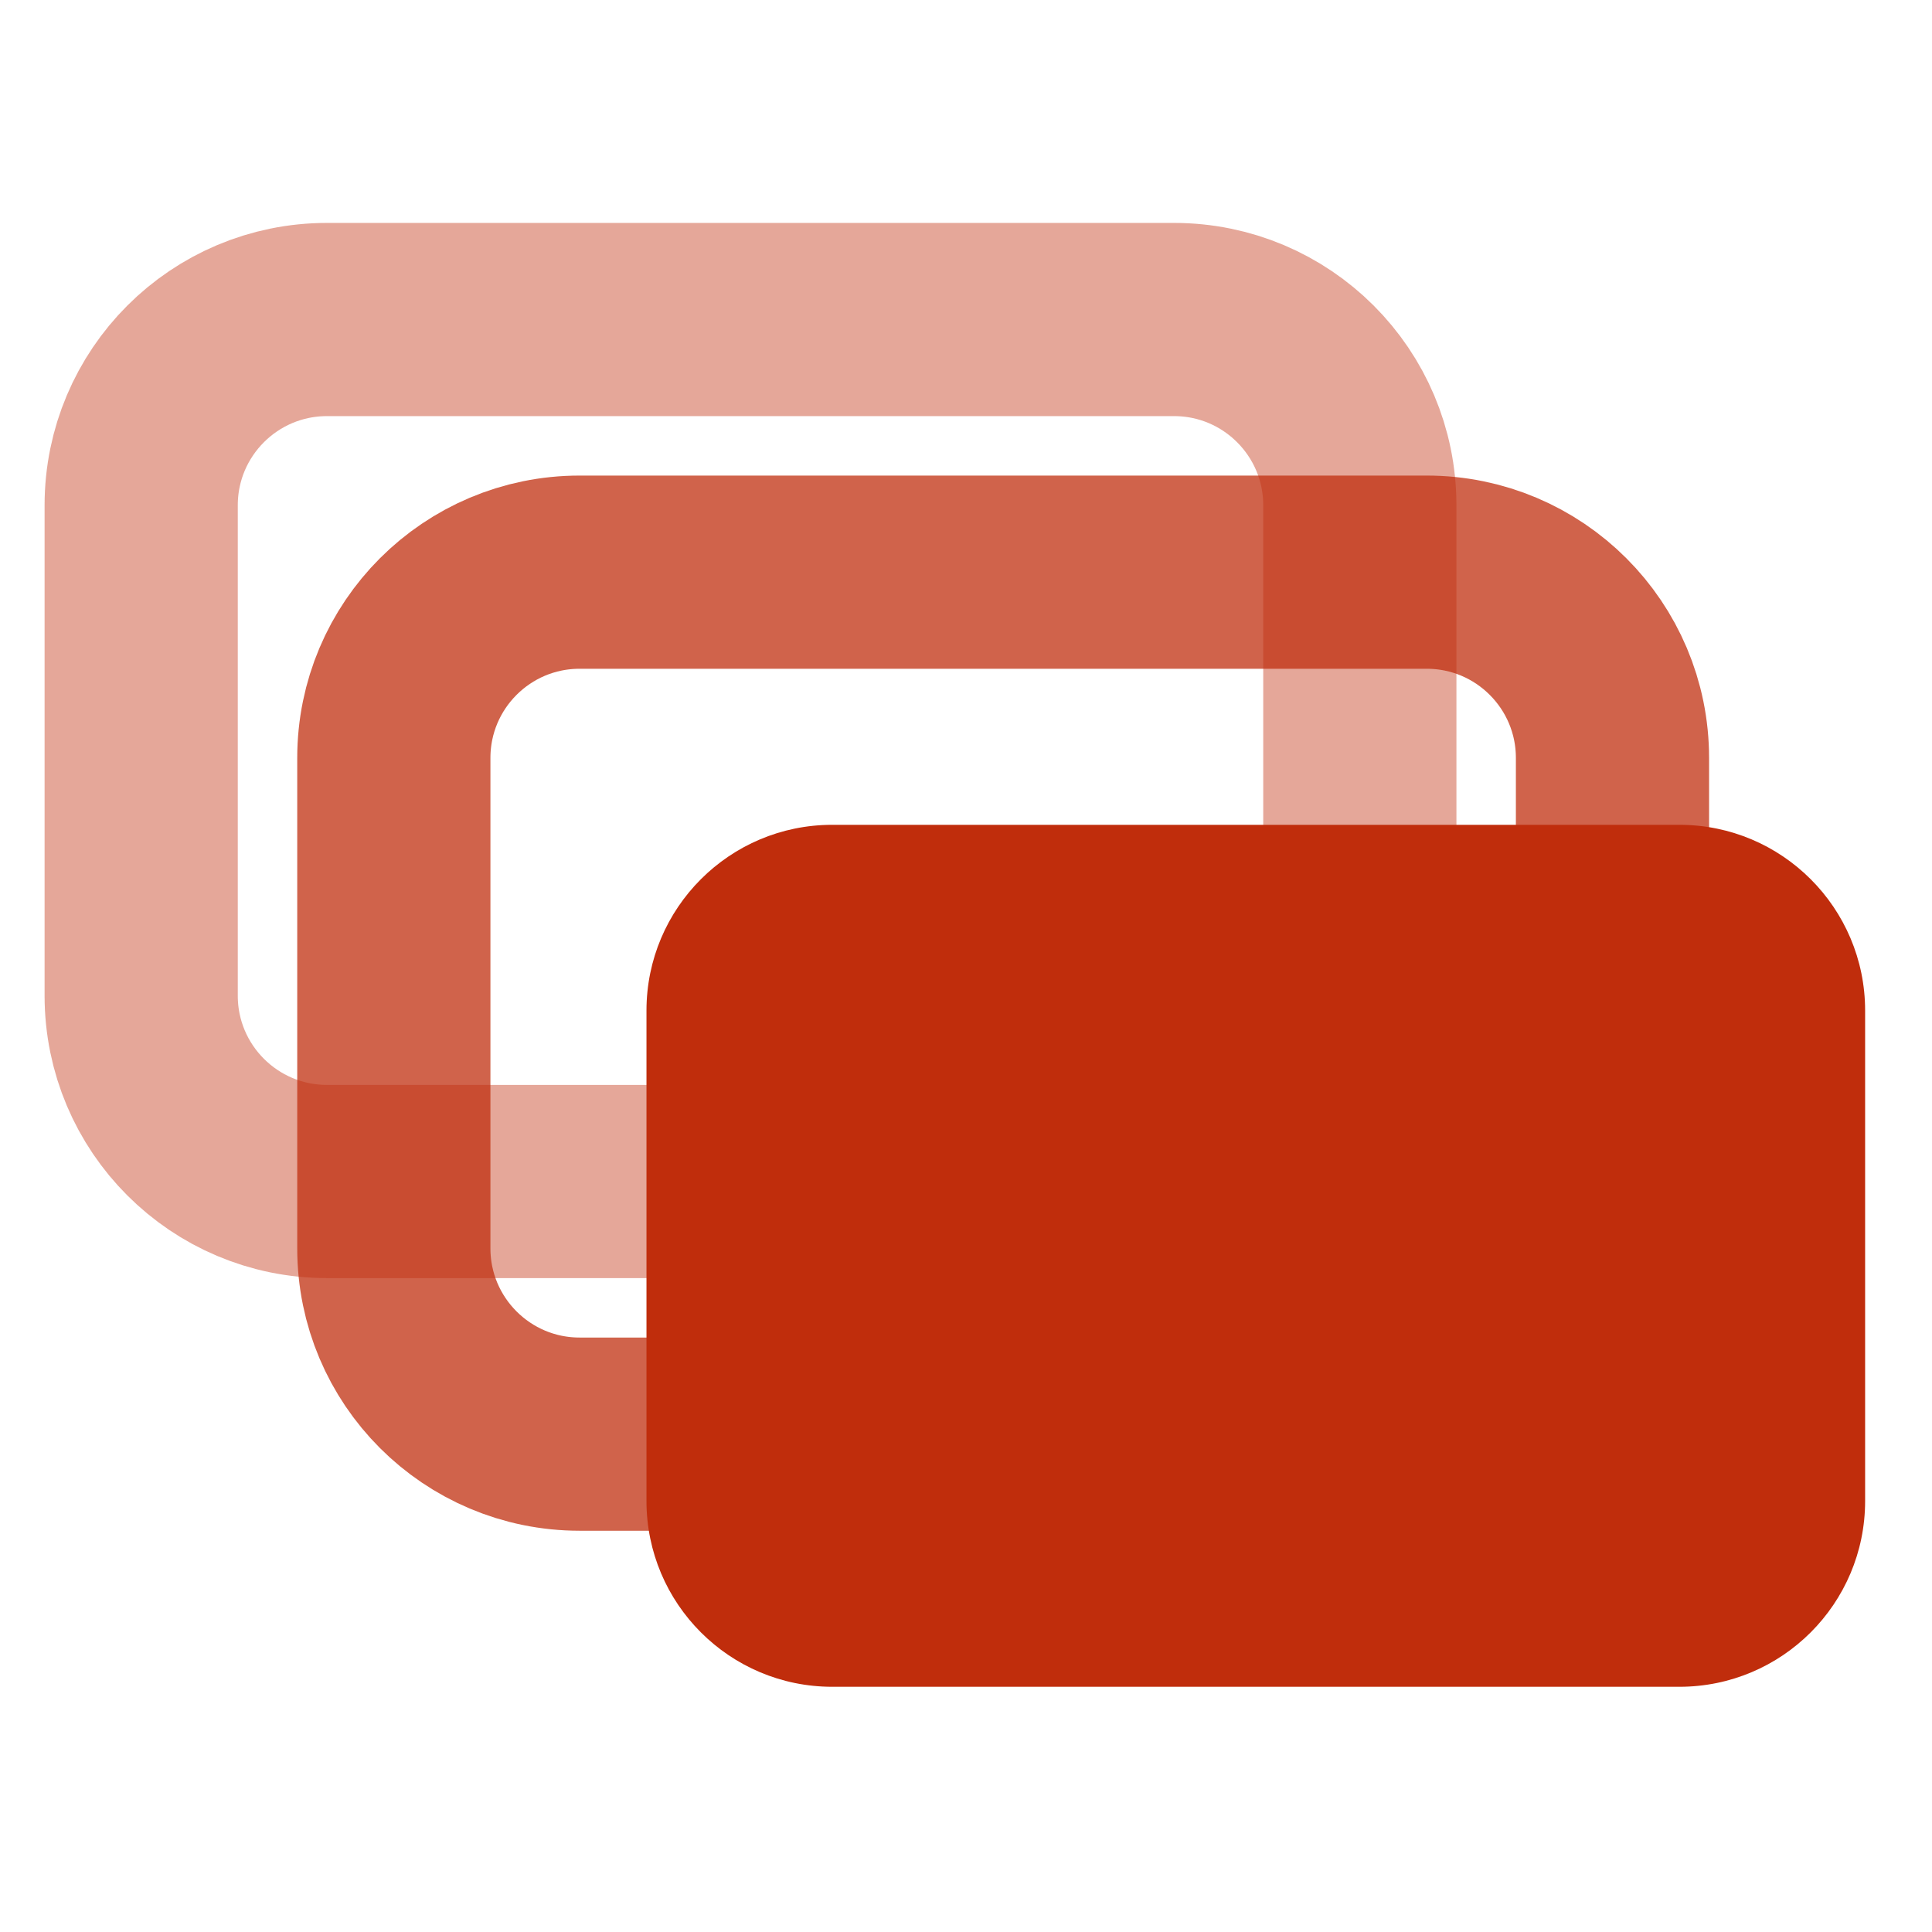
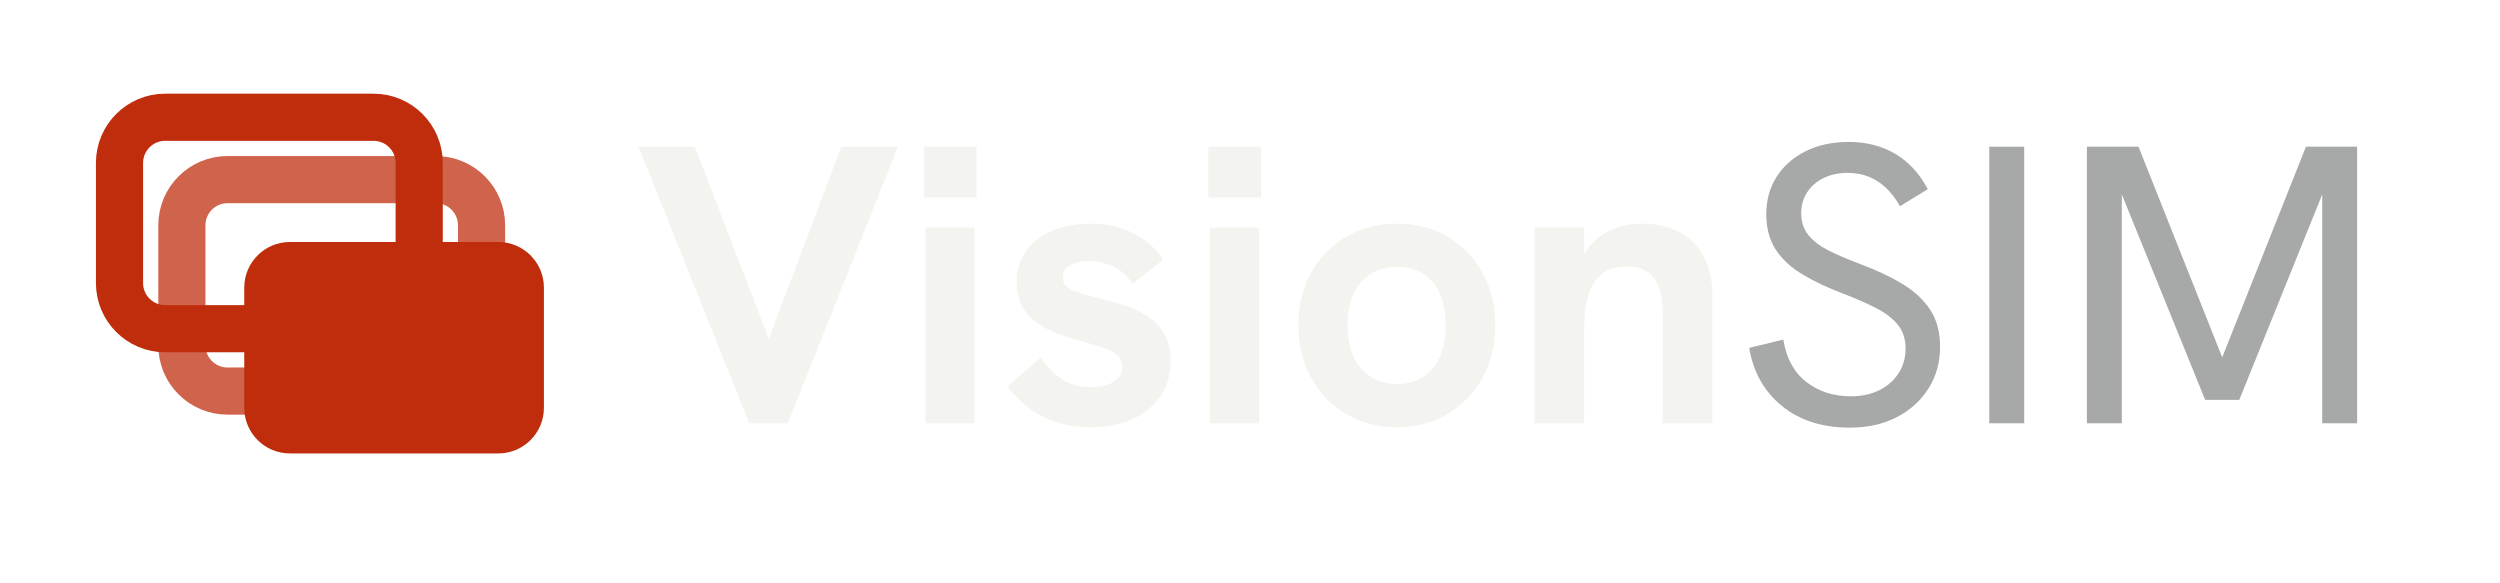
- <svg xmlns="http://www.w3.org/2000/svg" viewBox="0 0 26 26" width="64" height="64" role="img" aria-label="VisionSIM">
-   <g fill="none" stroke="#c02d0c" stroke-width="2.6">
-     <rect x="1.9" y="4.3" width="16.4" height="11.6" rx="2.5" opacity=".42" />
-     <rect x="5.3" y="7.7" width="16.4" height="11.6" rx="2.5" opacity=".74" />
+ <svg xmlns="http://www.w3.org/2000/svg" viewBox="0 0 189 44" width="189" height="44" role="img" aria-label="VisionSIM">
+   <g transform="translate(8 3) scale(1.15)">
+     <g fill="none" stroke="#c02d0c" stroke-width="3.1">
+       <rect x="0.9" y="5.1" width="19.7" height="13.9" rx="3" />
+       <rect x="5" y="9.2" width="19.7" height="13.9" rx="3" opacity=".74" />
+     </g>
+     <rect x="9.1" y="13.3" width="19.7" height="13.9" rx="3" fill="#c02d0c" />
  </g>
-   <rect x="8.7" y="11.1" width="16.4" height="11.6" rx="2.5" fill="#c02d0c" />
+   <g transform="translate(48.0 32)">
+     <g fill="#f3f3f0">
+       <path transform="translate(0.00 0) scale(0.03 -0.03)" d="M288 0 9 697H151L358 159H317L520 697H663L385 0Z" />
+       <path transform="translate(20.16 0) scale(0.03 -0.03)" d="M60 0V493H184V0ZM56 569V697H189V569Z" />
+       <path transform="translate(27.51 0) scale(0.03 -0.03)" d="M232 -10Q177 -10 136.0 6.0Q95 22 66.5 46.0Q38 70 21 92L106 166Q123 138 154.5 114.5Q186 91 233 91Q270 91 290.5 105.5Q311 120 311 142Q311 160 298.0 171.5Q285 183 263.0 190.5Q241 198 214 205Q186 213 156.0 223.0Q126 233 101.0 249.5Q76 266 60.5 292.0Q45 318 45 357Q45 422 96.0 462.5Q147 503 231 503Q290 503 338.0 479.5Q386 456 414 412L337 351Q319 380 289.5 394.5Q260 409 227 409Q198 409 179.5 398.0Q161 387 161 368Q161 355 169.5 346.0Q178 337 197.5 330.5Q217 324 249 316Q279 309 311.0 299.0Q343 289 371.0 272.0Q399 255 416.0 227.0Q433 199 433 156Q433 107 408.0 69.5Q383 32 338.0 11.0Q293 -10 232 -10Z" />
+       <path transform="translate(41.67 0) scale(0.03 -0.03)" d="M60 0V493H184V0ZM56 569V697H189V569Z" />
+       <path transform="translate(49.02 0) scale(0.03 -0.03)" d="M287 -10Q215 -10 159.0 23.0Q103 56 70.5 114.5Q38 173 38 247Q38 322 70.0 379.5Q102 437 158.5 470.0Q215 503 287 503Q358 503 414.0 470.0Q470 437 502.0 379.5Q534 322 534 247Q534 173 502.0 115.0Q470 57 414.0 23.5Q358 -10 287 -10ZM287 99Q325 99 352.5 117.0Q380 135 394.5 168.0Q409 201 409 247Q409 294 394.5 326.5Q380 359 352.5 376.5Q325 394 287 394Q248 394 220.0 376.5Q192 359 177.0 326.5Q162 294 162 247Q162 201 177.0 168.0Q192 135 220.0 117.0Q248 99 287 99Z" />
+       <path transform="translate(66.18 0) scale(0.03 -0.03)" d="M61 0V493H186V381L166 379Q179 424 204.0 451.0Q229 478 262.0 490.5Q295 503 330 503Q414 503 461.5 455.5Q509 408 509 322V0H384V276Q384 338 362.0 366.5Q340 395 293 395Q257 395 233.5 378.5Q210 362 198.0 327.0Q186 292 186 236V0Z" />
+     </g>
+     <g fill="#a6a9a7" transform="translate(83.10 0)">
+       <path transform="translate(0.00 0) scale(0.03 -0.03)" d="M292 -11Q187 -11 120.0 44.0Q53 99 38 190L124 211Q135 141 181.5 104.5Q228 68 295 68Q334 68 365.0 83.0Q396 98 414.0 125.5Q432 153 432 188Q432 225 412.0 249.0Q392 273 356.5 291.0Q321 309 274 327Q216 349 172.5 375.0Q129 401 105.0 437.5Q81 474 81 527Q81 580 107.0 621.0Q133 662 180.0 685.5Q227 709 289 709Q355 709 406.0 679.0Q457 649 488 590L418 547Q395 588 362.0 609.5Q329 631 286 631Q252 631 225.5 618.0Q199 605 184.0 582.0Q169 559 169 529Q169 497 187.0 474.5Q205 452 239.0 435.0Q273 418 321 400Q382 377 426.0 350.0Q470 323 494.5 285.5Q519 248 519 193Q519 134 490.0 88.0Q461 42 410.0 15.5Q359 -11 292 -11Z" />
+       <path transform="translate(16.92 0) scale(0.03 -0.03)" d="M79 0V697H167V0Z" />
+       <path transform="translate(24.30 0) scale(0.03 -0.03)" d="M79 0V697H209L428 146H412L631 697H760V0H672V595L679 594L463 59H377L160 594L167 595V0Z" />
+     </g>
+   </g>
</svg>
